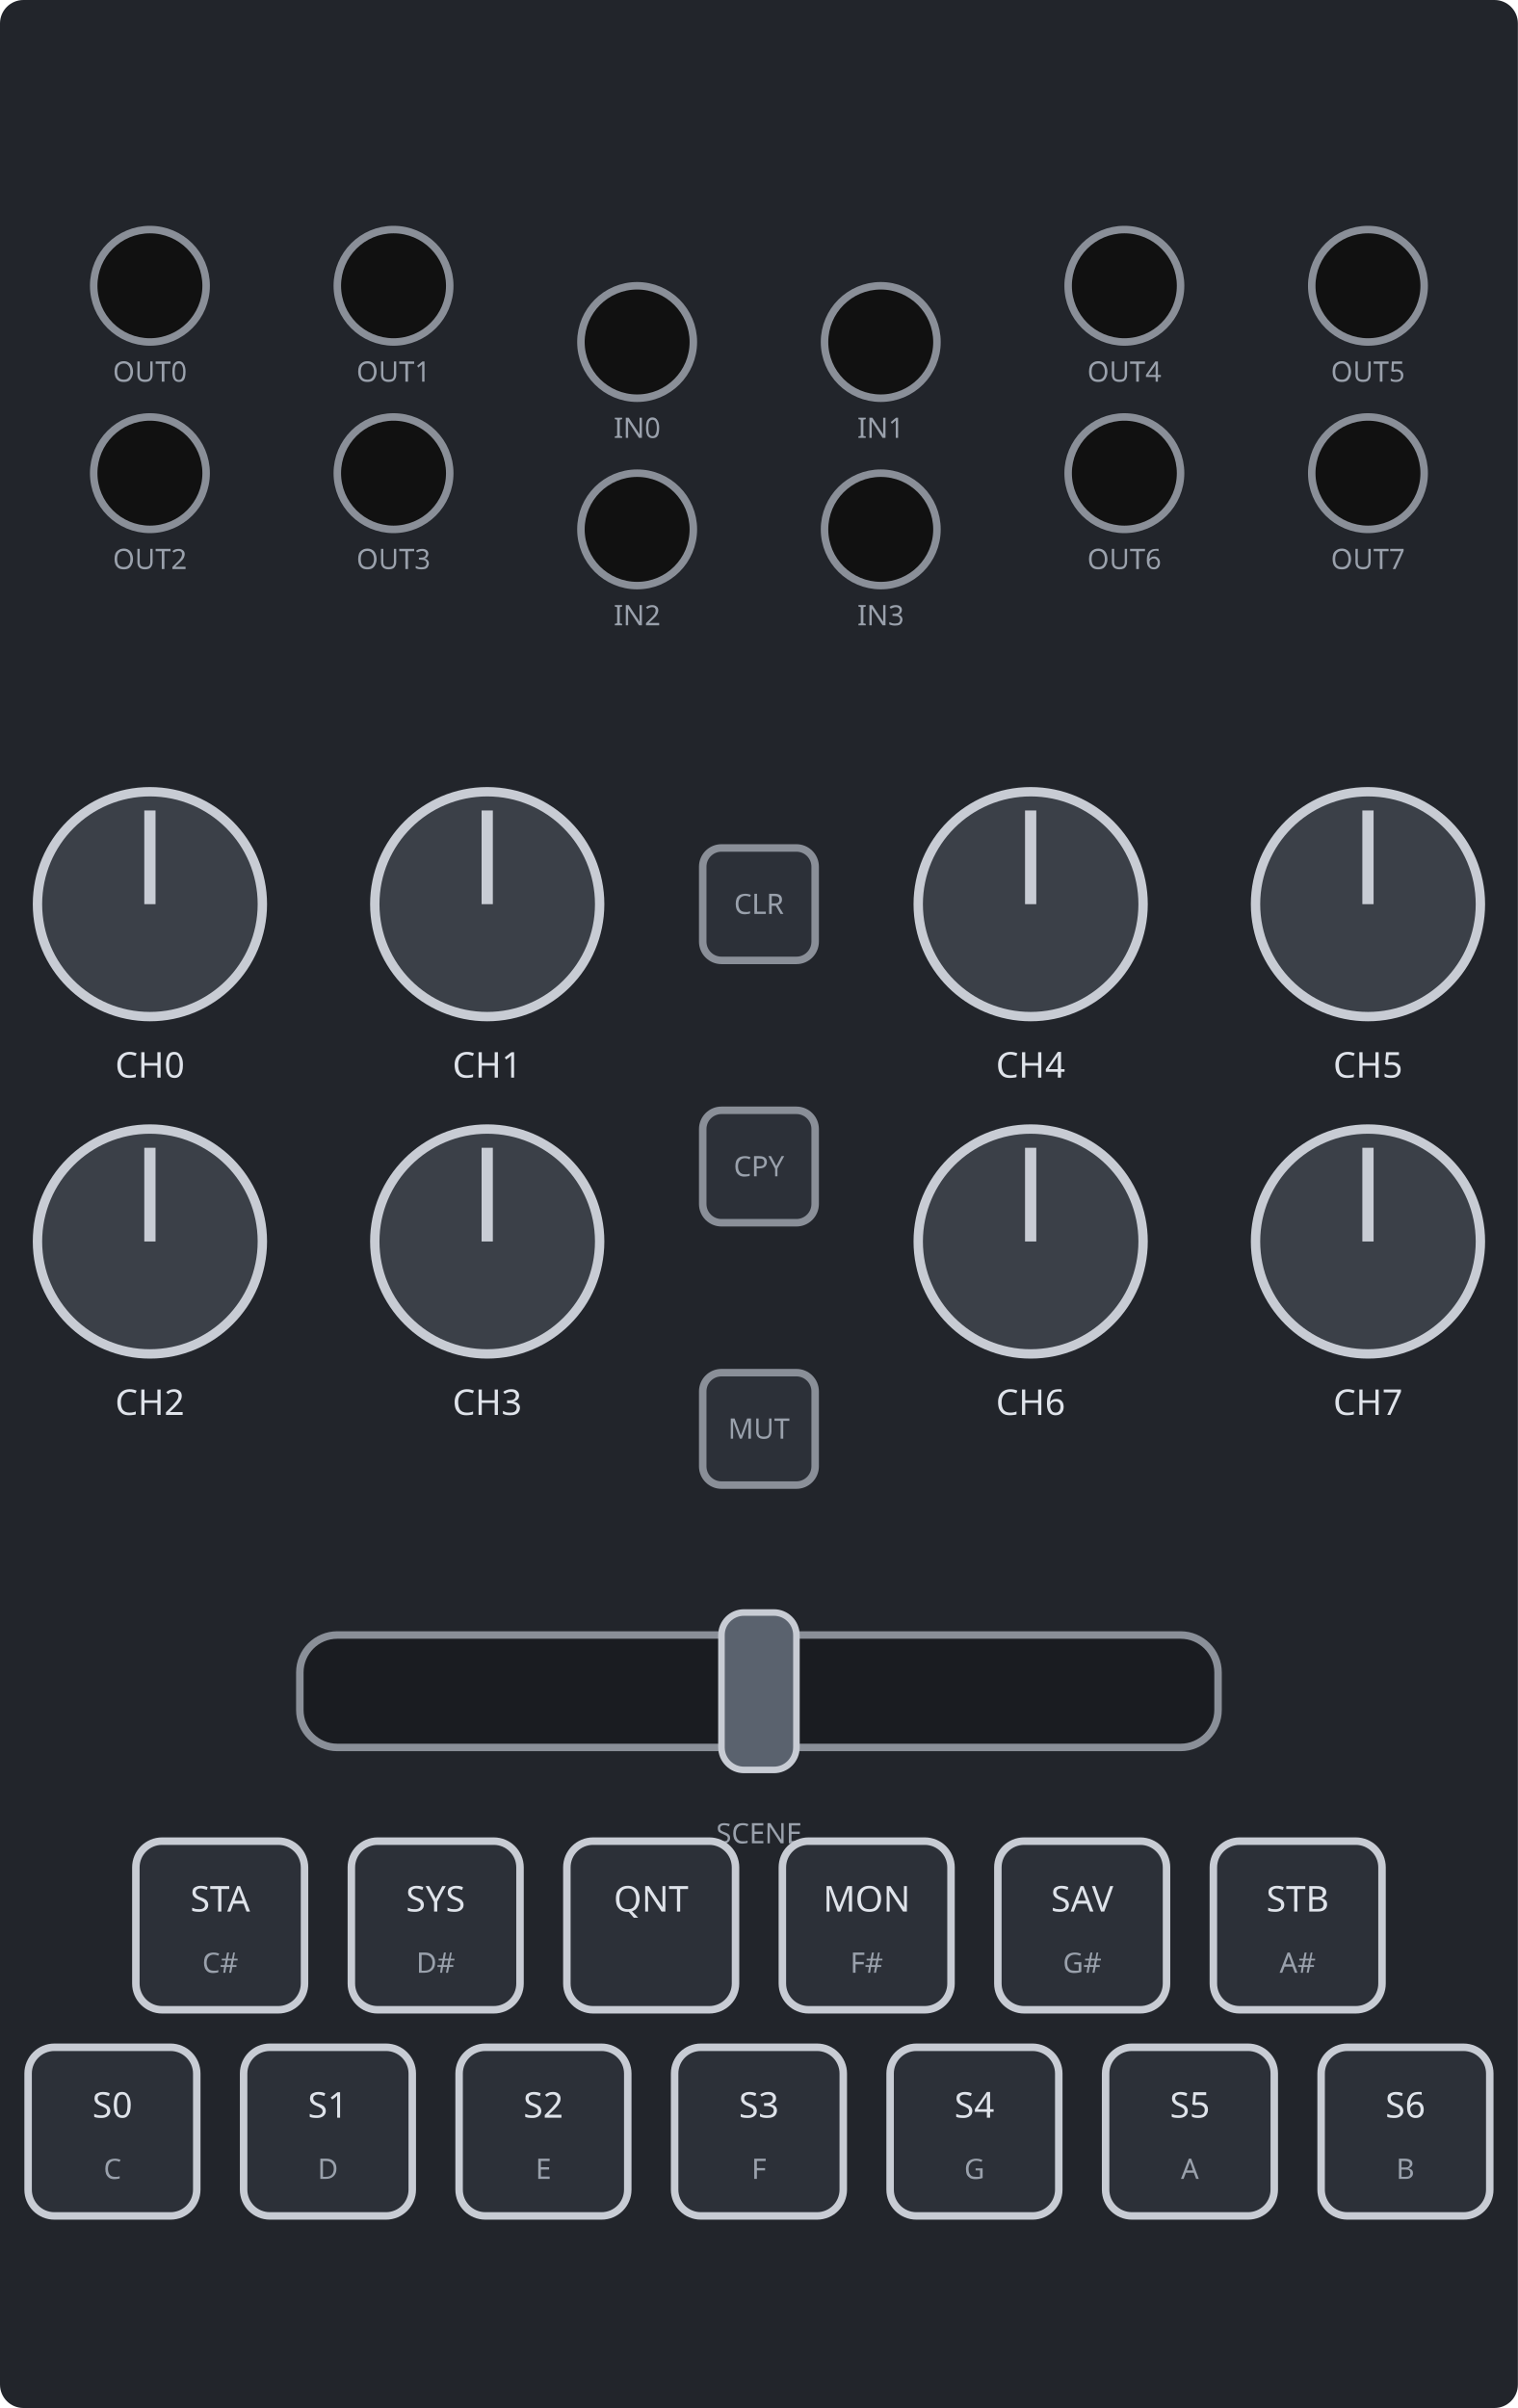
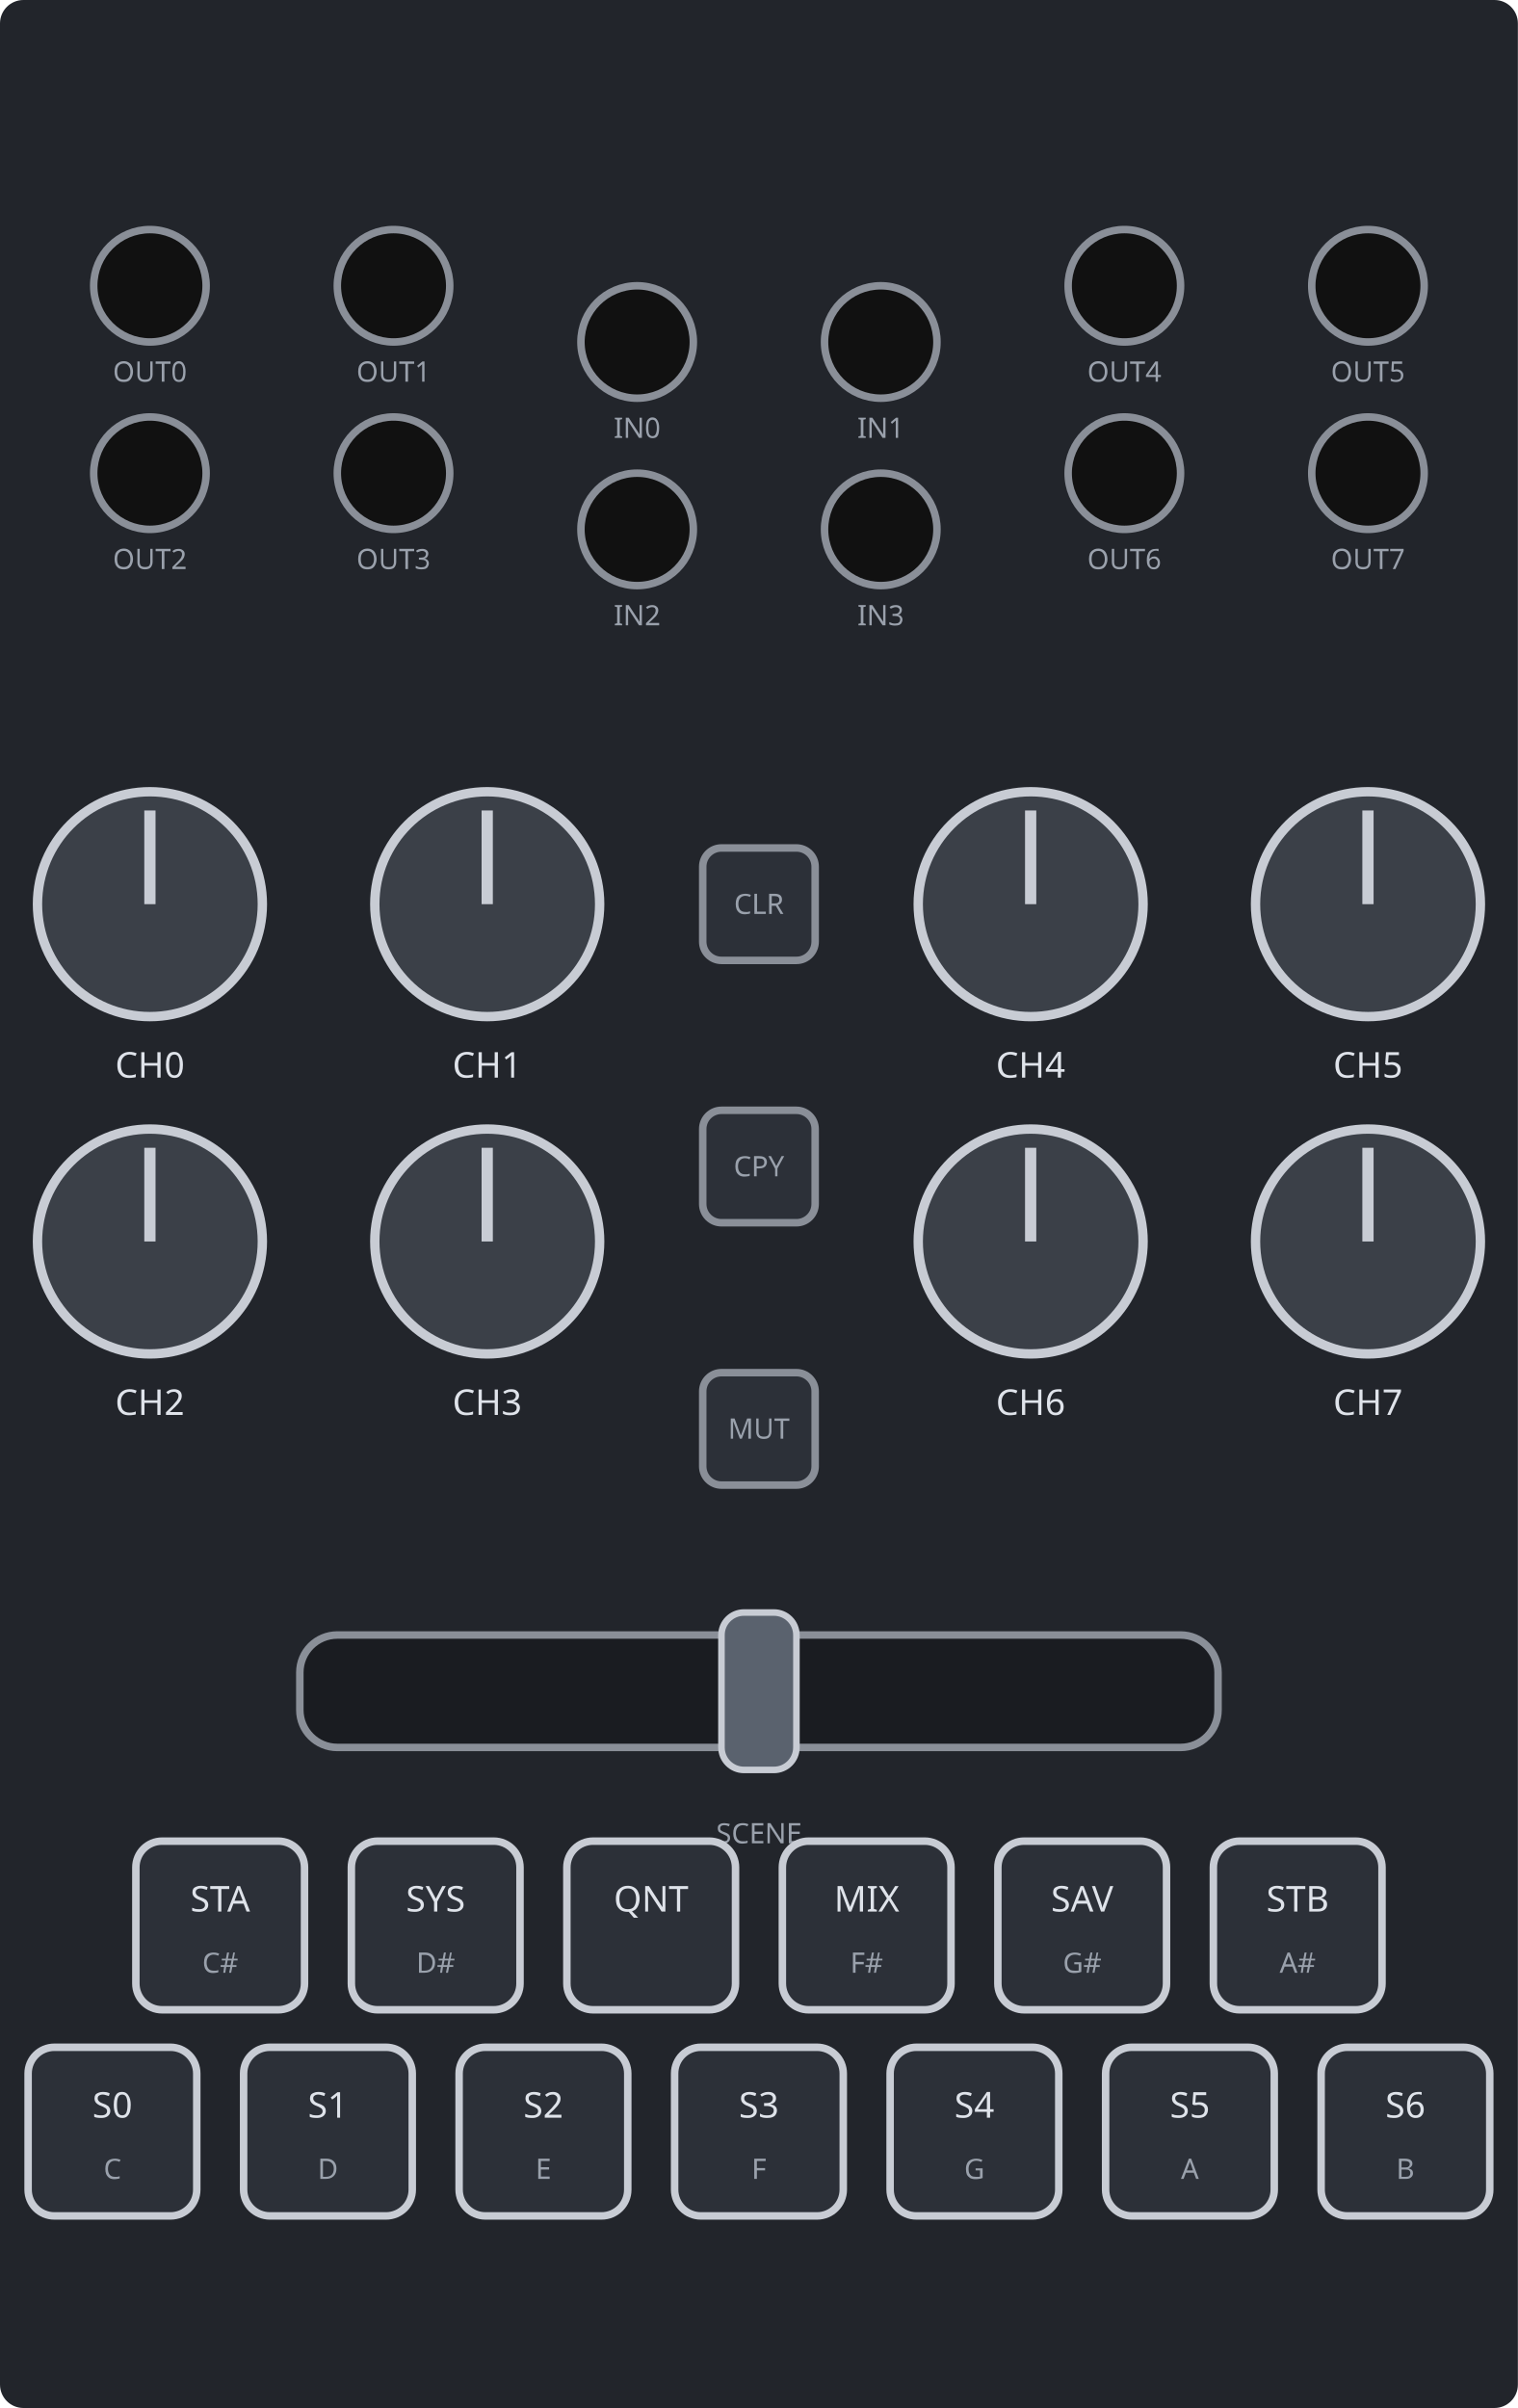
<svg xmlns="http://www.w3.org/2000/svg" width="81.0mm" height="128.5mm" viewBox="0 0 81.0 128.5">
  <style>
  .panel{fill:#22252b}.jack{fill:#111;stroke:#8a8f98;stroke-width:.4}
  .enc{fill:#3b4048;stroke:#c8ccd4;stroke-width:.5}
  .sw{fill:#2c3038;stroke:#c8ccd4;stroke-width:.4}
  .tact{fill:#2c3038;stroke:#8a8f98;stroke-width:.4}
  .slider{fill:#1a1c21;stroke:#8a8f98;stroke-width:.4}
  .knob{fill:#5a626e;stroke:#c8ccd4;stroke-width:.35}
  text{font-family:sans-serif;fill:#dfe3ea;text-anchor:middle;dominant-baseline:middle}
  .lbl{font-size:1.9px}.sub{font-size:1.5px;fill:#9aa1ac}
</style>
  <rect class="panel" x="0" y="0" width="81.0" height="128.5" rx="1.25" />
  <circle class="jack" cx="8.000" cy="15.250" r="3.0" />
  <text class="sub" x="8.000" y="19.850">OUT0</text>
  <circle class="jack" cx="21.000" cy="15.250" r="3.0" />
  <text class="sub" x="21.000" y="19.850">OUT1</text>
  <circle class="jack" cx="8.000" cy="25.250" r="3.0" />
  <text class="sub" x="8.000" y="29.850">OUT2</text>
  <circle class="jack" cx="21.000" cy="25.250" r="3.0" />
  <text class="sub" x="21.000" y="29.850">OUT3</text>
  <circle class="jack" cx="60.000" cy="15.250" r="3.0" />
  <text class="sub" x="60.000" y="19.850">OUT4</text>
  <circle class="jack" cx="73.000" cy="15.250" r="3.0" />
  <text class="sub" x="73.000" y="19.850">OUT5</text>
  <circle class="jack" cx="60.000" cy="25.250" r="3.0" />
  <text class="sub" x="60.000" y="29.850">OUT6</text>
  <circle class="jack" cx="73.000" cy="25.250" r="3.0" />
  <text class="sub" x="73.000" y="29.850">OUT7</text>
  <circle class="jack" cx="34.000" cy="18.250" r="3.0" />
  <text class="sub" x="34.000" y="22.850">IN0</text>
  <circle class="jack" cx="47.000" cy="18.250" r="3.0" />
  <text class="sub" x="47.000" y="22.850">IN1</text>
  <circle class="jack" cx="34.000" cy="28.250" r="3.0" />
  <text class="sub" x="34.000" y="32.850">IN2</text>
  <circle class="jack" cx="47.000" cy="28.250" r="3.0" />
  <text class="sub" x="47.000" y="32.850">IN3</text>
  <circle class="enc" cx="73.000" cy="48.250" r="6.0" />
  <line x1="73.000" y1="48.250" x2="73.000" y2="43.250" stroke="#c8ccd4" stroke-width=".6" />
  <text class="lbl" x="73.000" y="56.850">CH5</text>
  <circle class="enc" cx="55.000" cy="48.250" r="6.0" />
  <line x1="55.000" y1="48.250" x2="55.000" y2="43.250" stroke="#c8ccd4" stroke-width=".6" />
  <text class="lbl" x="55.000" y="56.850">CH4</text>
  <circle class="enc" cx="26.000" cy="48.250" r="6.0" />
  <line x1="26.000" y1="48.250" x2="26.000" y2="43.250" stroke="#c8ccd4" stroke-width=".6" />
  <text class="lbl" x="26.000" y="56.850">CH1</text>
  <circle class="enc" cx="8.000" cy="48.250" r="6.0" />
  <line x1="8.000" y1="48.250" x2="8.000" y2="43.250" stroke="#c8ccd4" stroke-width=".6" />
  <text class="lbl" x="8.000" y="56.850">CH0</text>
  <circle class="enc" cx="8.000" cy="66.250" r="6.0" />
  <line x1="8.000" y1="66.250" x2="8.000" y2="61.250" stroke="#c8ccd4" stroke-width=".6" />
  <text class="lbl" x="8.000" y="74.850">CH2</text>
  <circle class="enc" cx="26.000" cy="66.250" r="6.0" />
  <line x1="26.000" y1="66.250" x2="26.000" y2="61.250" stroke="#c8ccd4" stroke-width=".6" />
  <text class="lbl" x="26.000" y="74.850">CH3</text>
  <circle class="enc" cx="73.000" cy="66.250" r="6.0" />
  <line x1="73.000" y1="66.250" x2="73.000" y2="61.250" stroke="#c8ccd4" stroke-width=".6" />
  <text class="lbl" x="73.000" y="74.850">CH7</text>
  <circle class="enc" cx="55.000" cy="66.250" r="6.0" />
  <line x1="55.000" y1="66.250" x2="55.000" y2="61.250" stroke="#c8ccd4" stroke-width=".6" />
  <text class="lbl" x="55.000" y="74.850">CH6</text>
  <rect class="slider" x="16.000" y="87.250" width="49.0" height="6" rx="2" />
  <rect class="knob" x="38.500" y="86.050" width="4" height="8.4" rx="1.2" />
  <text class="sub" x="40.500" y="97.850">SCENE</text>
  <rect class="sw" x="18.750" y="98.250" width="9" height="9" rx="1.4" />
  <text class="lbl" x="23.250" y="101.350">SYS</text>
  <text class="sub" x="23.250" y="104.750">D#</text>
  <rect class="sw" x="13.000" y="109.250" width="9" height="9" rx="1.4" />
  <text class="lbl" x="17.500" y="112.350">S1</text>
  <text class="sub" x="17.500" y="115.750">D</text>
  <rect class="sw" x="7.250" y="98.250" width="9" height="9" rx="1.4" />
  <text class="lbl" x="11.750" y="101.350">STA</text>
  <text class="sub" x="11.750" y="104.750">C#</text>
  <rect class="sw" x="1.500" y="109.250" width="9" height="9" rx="1.4" />
  <text class="lbl" x="6.000" y="112.350">S0</text>
  <text class="sub" x="6.000" y="115.750">C</text>
  <rect class="sw" x="30.250" y="98.250" width="9" height="9" rx="1.4" />
  <text class="lbl" x="34.750" y="101.350">QNT</text>
  <rect class="sw" x="24.500" y="109.250" width="9" height="9" rx="1.4" />
  <text class="lbl" x="29.000" y="112.350">S2</text>
  <text class="sub" x="29.000" y="115.750">E</text>
  <rect class="sw" x="36.000" y="109.250" width="9" height="9" rx="1.4" />
  <text class="lbl" x="40.500" y="112.350">S3</text>
  <text class="sub" x="40.500" y="115.750">F</text>
  <rect class="sw" x="41.750" y="98.250" width="9" height="9" rx="1.4" />
-   <text class="lbl" x="46.250" y="101.350">MON</text>
+   <text class="lbl" x="46.250" y="101.350">MIX</text>
  <text class="sub" x="46.250" y="104.750">F#</text>
  <rect class="sw" x="53.250" y="98.250" width="9" height="9" rx="1.4" />
  <text class="lbl" x="57.750" y="101.350">SAV</text>
  <text class="sub" x="57.750" y="104.750">G#</text>
  <rect class="sw" x="64.750" y="98.250" width="9" height="9" rx="1.4" />
  <text class="lbl" x="69.250" y="101.350">STB</text>
  <text class="sub" x="69.250" y="104.750">A#</text>
  <rect class="sw" x="47.500" y="109.250" width="9" height="9" rx="1.4" />
  <text class="lbl" x="52.000" y="112.350">S4</text>
  <text class="sub" x="52.000" y="115.750">G</text>
  <rect class="sw" x="59.000" y="109.250" width="9" height="9" rx="1.4" />
  <text class="lbl" x="63.500" y="112.350">S5</text>
  <text class="sub" x="63.500" y="115.750">A</text>
  <rect class="sw" x="70.500" y="109.250" width="9" height="9" rx="1.4" />
  <text class="lbl" x="75.000" y="112.350">S6</text>
  <text class="sub" x="75.000" y="115.750">B</text>
  <rect class="tact" x="37.500" y="45.250" width="6" height="6" rx="1" />
  <text class="sub" x="40.500" y="48.250">CLR</text>
  <rect class="tact" x="37.500" y="59.250" width="6" height="6" rx="1" />
  <text class="sub" x="40.500" y="62.250">CPY</text>
  <rect class="tact" x="37.500" y="73.250" width="6" height="6" rx="1" />
  <text class="sub" x="40.500" y="76.250">MUT</text>
</svg>
